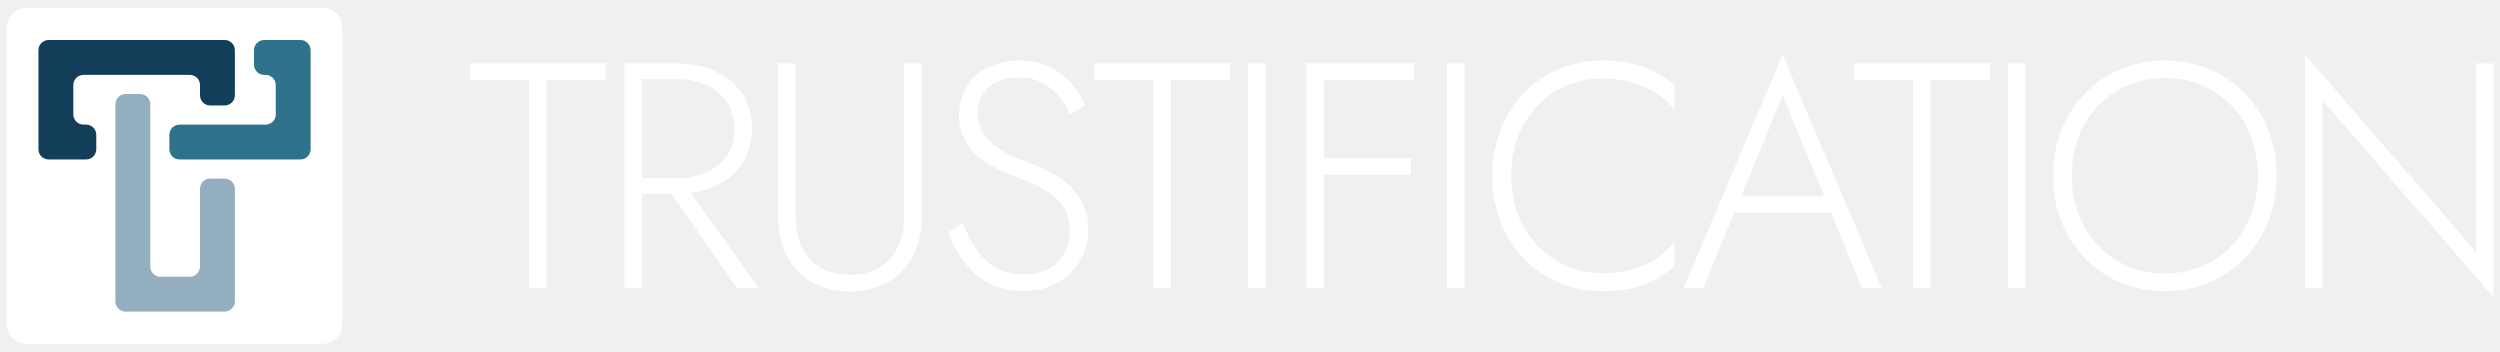
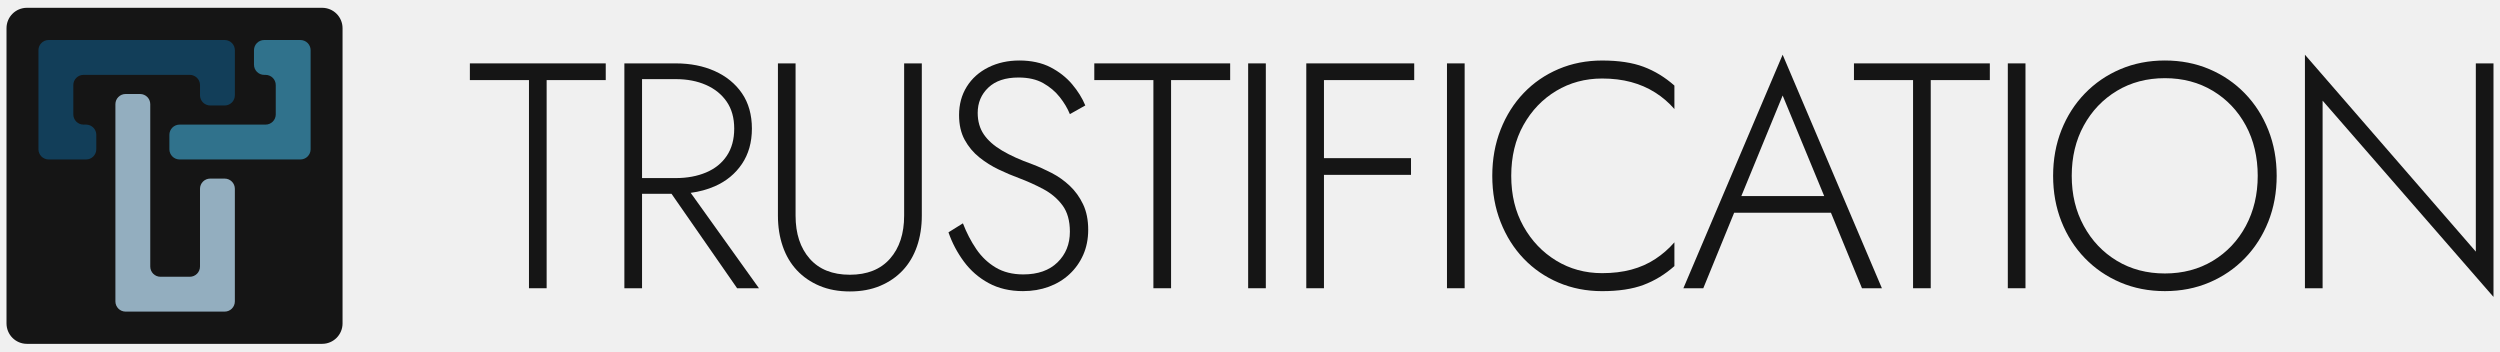
<svg xmlns="http://www.w3.org/2000/svg" id="artwork" viewBox="0 0 1920 270" width="1920px" height="270px">
  <defs>
    <style>
      .cls-1 {
-         fill: #fff;
+         fill: #151515;
      }

      .cls-2 {
        fill: #93aebf;
      }

      .cls-3 {
        fill: #123e59;
      }

      .cls-4 {
        fill: #30728c;
      }
    </style>
  </defs>
  <path class="cls-1" d="m360.86,48.68h104.35v12.83h-45.39v159.86h-13.57V61.51h-45.39v-12.83Z" />
  <path class="cls-1" d="m566.1,221.37h16.78l-52.43-73.27c6.66-.89,12.84-2.56,18.51-5.05,8.8-3.86,15.75-9.58,20.85-17.15,5.1-7.56,7.65-16.61,7.65-27.14s-2.55-19.74-7.65-27.14c-5.1-7.4-12.05-13.07-20.85-17.02-8.8-3.95-18.79-5.92-29.97-5.92h-39.47v172.69h13.57v-72.53h22.64l50.38,72.53Zm-73.02-160.6h25.9c8.72,0,16.44,1.48,23.19,4.44,6.74,2.96,12.05,7.24,15.91,12.83,3.86,5.59,5.8,12.5,5.8,20.72s-1.89,15.17-5.67,20.85c-3.78,5.67-9.09,9.95-15.91,12.83-6.83,2.88-14.6,4.32-23.31,4.32h-25.9V60.77Z" />
  <path class="cls-1" d="m611,48.68v116.93c0,13.82,3.62,24.84,10.85,33.06,7.24,8.23,17.52,12.33,30.84,12.33s23.6-4.11,30.84-12.33c7.24-8.22,10.85-19.24,10.85-33.06V48.68h13.57v116.93c0,8.55-1.23,16.41-3.7,23.56-2.47,7.15-6.09,13.28-10.85,18.38-4.77,5.1-10.57,9.09-17.39,11.96-6.83,2.88-14.6,4.32-23.31,4.32s-16.49-1.44-23.31-4.32c-6.83-2.88-12.62-6.87-17.39-11.96-4.77-5.1-8.39-11.22-10.85-18.38-2.47-7.15-3.7-15.01-3.7-23.56V48.68h13.57Z" />
  <path class="cls-1" d="m749.76,191.27c4.03,5.92,9,10.65,14.92,14.18,5.92,3.54,12.99,5.3,21.22,5.3,11.18,0,19.94-3.08,26.27-9.25,6.33-6.17,9.5-14.02,9.5-23.56,0-8.39-1.89-15.13-5.67-20.23-3.79-5.1-8.68-9.25-14.68-12.46-6.01-3.21-12.3-6.04-18.87-8.51-4.93-1.81-10.08-3.99-15.42-6.54-5.35-2.55-10.32-5.67-14.93-9.37-4.61-3.7-8.35-8.18-11.22-13.44-2.88-5.26-4.32-11.59-4.32-19,0-8.22,1.97-15.5,5.92-21.83,3.95-6.33,9.46-11.26,16.53-14.8,7.07-3.53,15.05-5.3,23.93-5.3s17.15,1.73,23.81,5.18c6.66,3.45,12.21,7.81,16.65,13.07,4.44,5.27,7.81,10.69,10.11,16.28l-11.84,6.66c-1.81-4.44-4.4-8.8-7.77-13.07-3.37-4.27-7.61-7.85-12.7-10.73-5.1-2.88-11.43-4.32-19-4.32-10.03,0-17.76,2.59-23.19,7.77-5.43,5.18-8.14,11.64-8.14,19.37,0,6.41,1.56,11.93,4.69,16.53,3.12,4.61,7.81,8.76,14.06,12.46,6.25,3.7,13.98,7.2,23.19,10.48,4.77,1.81,9.7,4.03,14.8,6.66,5.1,2.63,9.74,5.92,13.94,9.87,4.19,3.95,7.61,8.68,10.24,14.18,2.63,5.51,3.95,12.05,3.95,19.61,0,7.07-1.28,13.49-3.82,19.24-2.55,5.76-6.09,10.73-10.61,14.93-4.53,4.19-9.83,7.4-15.91,9.62-6.09,2.22-12.67,3.33-19.74,3.33-10.03,0-18.83-2.06-26.4-6.17-7.57-4.11-13.9-9.62-19-16.53-5.1-6.91-9.05-14.39-11.84-22.45l11.1-6.91c2.79,7.24,6.21,13.82,10.24,19.74Z" />
  <path class="cls-1" d="m840.42,48.68h104.35v12.83h-45.39v159.86h-13.57V61.51h-45.39v-12.83Z" />
  <path class="cls-1" d="m972.15,48.68v172.69h-13.57V48.68h13.57Z" />
  <polygon class="cls-1" points="1086.12 61.51 1086.12 48.68 1016.8 48.68 1010.39 48.68 1003.23 48.68 1003.23 221.37 1016.8 221.37 1016.8 134.29 1083.65 134.29 1083.65 121.46 1016.8 121.46 1016.8 61.51 1086.12 61.51" />
  <path class="cls-1" d="m1124.85,48.68v172.69h-13.57V48.68h13.57Z" />
  <path class="cls-1" d="m1169.99,173.76c6.25,11.19,14.64,19.98,25.16,26.4,10.52,6.41,22.28,9.62,35.28,9.62,8.22,0,15.7-.9,22.45-2.71,6.74-1.81,12.87-4.52,18.38-8.14,5.51-3.62,10.4-7.89,14.68-12.83v18.26c-7.24,6.41-15.13,11.22-23.68,14.43-8.55,3.21-19.16,4.81-31.82,4.81-12.01,0-23.15-2.18-33.43-6.54-10.28-4.36-19.2-10.48-26.77-18.38-7.57-7.89-13.49-17.27-17.76-28.12-4.28-10.85-6.41-22.7-6.41-35.52s2.14-24.67,6.41-35.52c4.27-10.85,10.2-20.23,17.76-28.12,7.56-7.89,16.49-14.02,26.77-18.38,10.28-4.36,21.42-6.54,33.43-6.54,12.66,0,23.27,1.6,31.82,4.81,8.55,3.21,16.44,8.02,23.68,14.43v18.01c-4.28-4.93-9.21-9.17-14.8-12.7-5.59-3.53-11.76-6.21-18.5-8.02-6.75-1.81-14.15-2.71-22.2-2.71-12.99,0-24.75,3.17-35.28,9.5-10.53,6.33-18.91,15.09-25.16,26.27-6.25,11.19-9.37,24.18-9.37,38.98s3.12,27.55,9.37,38.73Z" />
  <path class="cls-1" d="m1430.01,221.37h15.29l-76.23-179.35-76.23,179.35h15.29l23.69-57.97h74.35l23.83,57.97Zm-29.03-70.8h-63.63l31.73-77.21,31.9,77.21Z" />
  <path class="cls-1" d="m1423.84,48.68h104.35v12.83h-45.39v159.86h-13.57V61.51h-45.39v-12.83Z" />
  <path class="cls-1" d="m1555.57,48.68v172.69h-13.57V48.68h13.57Z" />
  <path class="cls-1" d="m1583.2,99.87c4.27-10.77,10.28-20.14,18.01-28.12,7.73-7.97,16.81-14.18,27.26-18.63,10.44-4.44,21.83-6.66,34.17-6.66s23.72,2.22,34.17,6.66c10.44,4.44,19.53,10.65,27.26,18.63,7.73,7.98,13.73,17.35,18.01,28.12,4.27,10.77,6.41,22.49,6.41,35.15s-2.14,24.38-6.41,35.15c-4.28,10.77-10.28,20.15-18.01,28.12-7.73,7.98-16.82,14.18-27.26,18.63-10.45,4.44-21.83,6.66-34.17,6.66s-23.73-2.22-34.17-6.66c-10.45-4.44-19.53-10.65-27.26-18.63-7.73-7.97-13.73-17.35-18.01-28.12-4.28-10.77-6.41-22.49-6.41-35.15s2.14-24.38,6.41-35.15Zm17.14,73.64c6.17,11.35,14.64,20.27,25.41,26.77,10.77,6.5,23.07,9.74,36.88,9.74s26.11-3.25,36.88-9.74c10.77-6.5,19.2-15.42,25.29-26.77,6.08-11.35,9.13-24.18,9.13-38.48s-3.04-27.34-9.13-38.61c-6.09-11.26-14.52-20.14-25.29-26.64-10.77-6.49-23.07-9.74-36.88-9.74s-26.11,3.25-36.88,9.74c-10.77,6.5-19.24,15.38-25.41,26.64-6.17,11.27-9.25,24.14-9.25,38.61s3.08,27.14,9.25,38.48Z" />
  <path class="cls-1" d="m1915,48.68v179.35l-131.24-150.73v144.07h-13.57V42.02l131.24,151.22V48.68h13.57Z" />
  <rect class="cls-1" x="5" y="5.99" width="258.08" height="258.08" rx="15.66" ry="15.66" />
  <path class="cls-2" d="m172.54,137.16h-11.11c-4.32,0-7.83,3.51-7.83,7.83v59.73c0,4.32-3.51,7.83-7.83,7.83h-22.54c-4.32,0-7.83-3.51-7.83-7.83v-124.7c0-4.32-3.51-7.83-7.83-7.83h-11.11c-4.32,0-7.83,3.51-7.83,7.83v151.47c0,4.32,3.51,7.83,7.83,7.83h76.08c4.32,0,7.83-3.51,7.83-7.83v-86.5c0-4.32-3.51-7.83-7.83-7.83Z" />
  <path class="cls-3" d="m29.53,38.56v76.08c0,4.32,3.51,7.83,7.83,7.83h28.76c4.32,0,7.83-3.51,7.83-7.83v-11.11c0-4.32-3.51-7.83-7.83-7.83h-1.98c-4.32,0-7.83-3.51-7.83-7.83v-22.54c0-4.32,3.51-7.83,7.83-7.83h81.64c4.32,0,7.83,3.51,7.83,7.83v7.85c0,4.32,3.5,7.83,7.83,7.83h11.11c4.32,0,7.83-3.51,7.83-7.83v-34.62c0-4.32-3.51-7.83-7.83-7.83H37.36c-4.32,0-7.83,3.51-7.83,7.83Z" />
  <path class="cls-4" d="m195.06,38.56v11.11c0,4.32,3.51,7.83,7.83,7.83h1.06c4.32,0,7.83,3.51,7.83,7.83v22.54c0,4.32-3.51,7.83-7.83,7.83h-66.03c-4.32,0-7.83,3.51-7.83,7.83v11.11c0,4.32,3.51,7.83,7.83,7.83h92.8c4.32,0,7.83-3.51,7.83-7.83V38.56c0-4.32-3.51-7.83-7.83-7.83h-27.83c-4.32,0-7.83,3.51-7.83,7.83Z" />
</svg>
